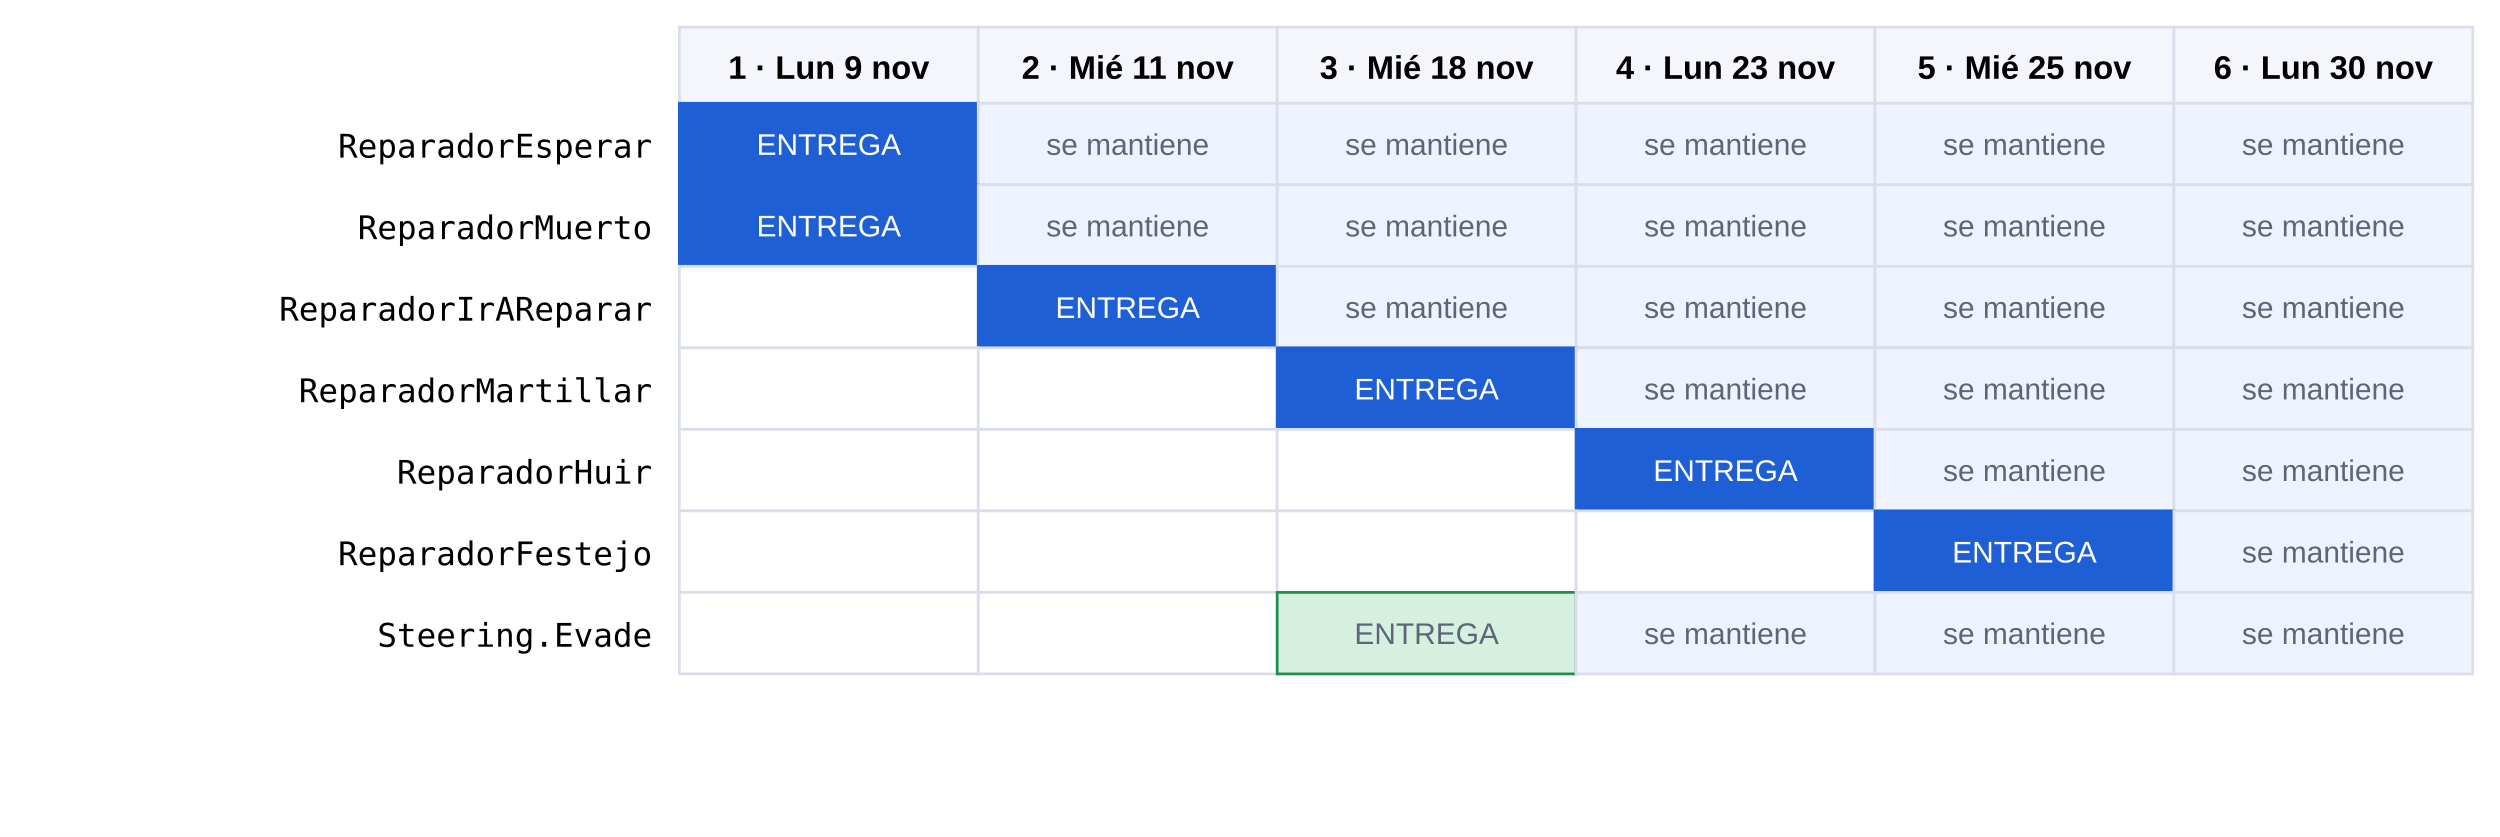
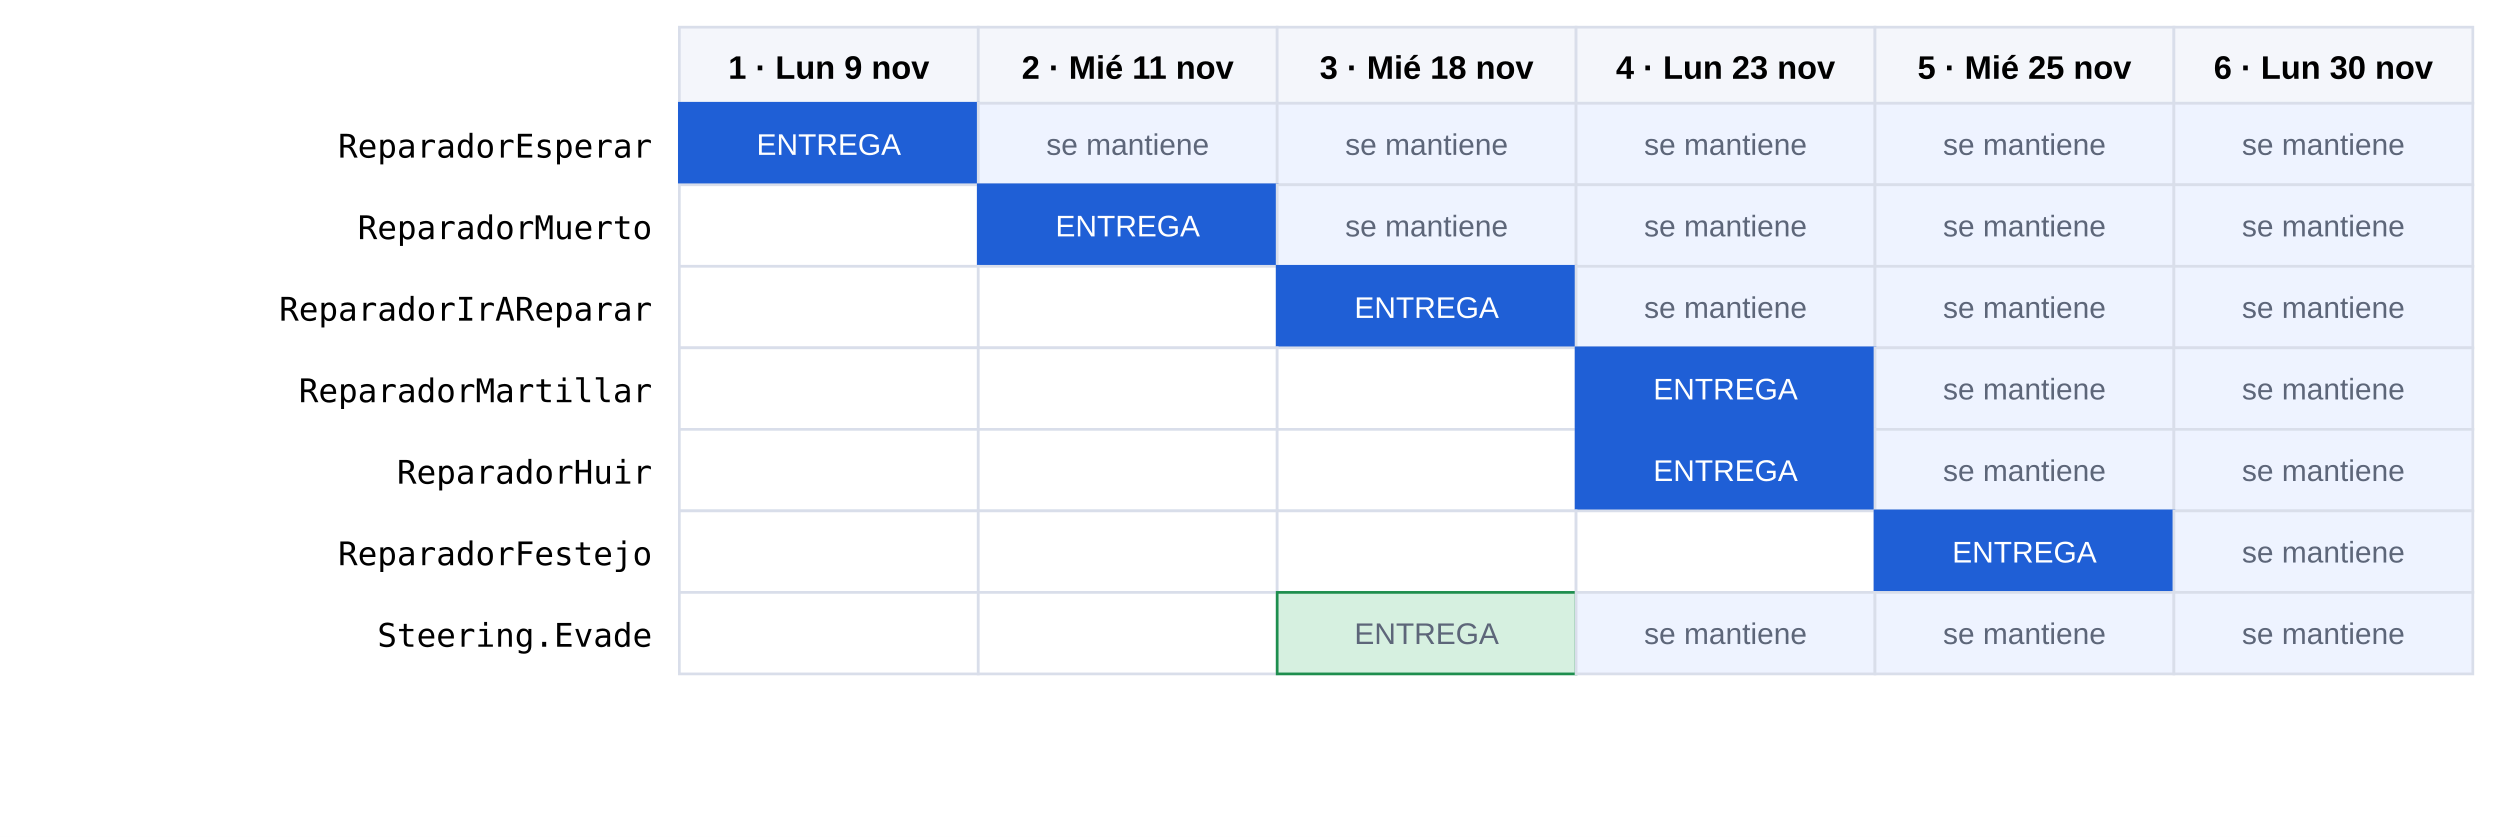
<svg xmlns="http://www.w3.org/2000/svg" viewBox="0 0 920 308" width="920" height="308" aria-label="Linea de tiempo de entregas" role="img">
  <rect x="0" y="0" width="920" height="308" fill="#ffffff" />
  <g font-family="system-ui,Arial,sans-serif" font-size="12">
    <rect fill="#f4f6fb" height="28" stroke="#d9deea" width="110" x="250" y="10" />
    <text font-weight="700" text-anchor="middle" x="305" y="29">1 · Lun 9 nov</text>
    <rect fill="#f4f6fb" height="28" stroke="#d9deea" width="110" x="360" y="10" />
    <text font-weight="700" text-anchor="middle" x="415" y="29">2 · Mié 11 nov</text>
    <rect fill="#f4f6fb" height="28" stroke="#d9deea" width="110" x="470" y="10" />
    <text font-weight="700" text-anchor="middle" x="525" y="29">3 · Mié 18 nov</text>
    <rect fill="#f4f6fb" height="28" stroke="#d9deea" width="110" x="580" y="10" />
    <text font-weight="700" text-anchor="middle" x="635" y="29">4 · Lun 23 nov</text>
    <rect fill="#f4f6fb" height="28" stroke="#d9deea" width="110" x="690" y="10" />
    <text font-weight="700" text-anchor="middle" x="745" y="29">5 · Mié 25 nov</text>
    <rect fill="#f4f6fb" height="28" stroke="#d9deea" width="110" x="800" y="10" />
    <text font-weight="700" text-anchor="middle" x="855" y="29">6 · Lun 30 nov</text>
    <text font-family="ui-monospace,Consolas,monospace" font-size="12" text-anchor="end" x="240" y="58">ReparadorEsperar</text>
    <rect fill="#1f5fd6" height="30" stroke="#1f5fd6" width="110" x="250" y="38" />
    <text fill="#fff" font-size="11" text-anchor="middle" x="305" y="57">ENTREGA</text>
    <rect fill="#eef3ff" height="30" stroke="#d9deea" width="110" x="360" y="38" />
    <text fill="#5d6679" font-size="11" text-anchor="middle" x="415" y="57">se mantiene</text>
    <rect fill="#eef3ff" height="30" stroke="#d9deea" width="110" x="470" y="38" />
    <text fill="#5d6679" font-size="11" text-anchor="middle" x="525" y="57">se mantiene</text>
    <rect fill="#eef3ff" height="30" stroke="#d9deea" width="110" x="580" y="38" />
    <text fill="#5d6679" font-size="11" text-anchor="middle" x="635" y="57">se mantiene</text>
    <rect fill="#eef3ff" height="30" stroke="#d9deea" width="110" x="690" y="38" />
    <text fill="#5d6679" font-size="11" text-anchor="middle" x="745" y="57">se mantiene</text>
    <rect fill="#eef3ff" height="30" stroke="#d9deea" width="110" x="800" y="38" />
    <text fill="#5d6679" font-size="11" text-anchor="middle" x="855" y="57">se mantiene</text>
    <text font-family="ui-monospace,Consolas,monospace" font-size="12" text-anchor="end" x="240" y="88">ReparadorMuerto</text>
-     <rect fill="#1f5fd6" height="30" stroke="#1f5fd6" width="110" x="250" y="68" />
-     <text fill="#fff" font-size="11" text-anchor="middle" x="305" y="87">ENTREGA</text>
-     <rect fill="#eef3ff" height="30" stroke="#d9deea" width="110" x="360" y="68" />
-     <text fill="#5d6679" font-size="11" text-anchor="middle" x="415" y="87">se mantiene</text>
+     <rect fill="#fff" height="30" stroke="#d9deea" width="110" x="250" y="68" />
+     <text fill="#5d6679" font-size="11" text-anchor="middle" x="305" y="87" />
+     <rect fill="#1f5fd6" height="30" stroke="#1f5fd6" width="110" x="360" y="68" />
+     <text fill="#fff" font-size="11" text-anchor="middle" x="415" y="87">ENTREGA</text>
    <rect fill="#eef3ff" height="30" stroke="#d9deea" width="110" x="470" y="68" />
    <text fill="#5d6679" font-size="11" text-anchor="middle" x="525" y="87">se mantiene</text>
    <rect fill="#eef3ff" height="30" stroke="#d9deea" width="110" x="580" y="68" />
    <text fill="#5d6679" font-size="11" text-anchor="middle" x="635" y="87">se mantiene</text>
    <rect fill="#eef3ff" height="30" stroke="#d9deea" width="110" x="690" y="68" />
    <text fill="#5d6679" font-size="11" text-anchor="middle" x="745" y="87">se mantiene</text>
    <rect fill="#eef3ff" height="30" stroke="#d9deea" width="110" x="800" y="68" />
    <text fill="#5d6679" font-size="11" text-anchor="middle" x="855" y="87">se mantiene</text>
    <text font-family="ui-monospace,Consolas,monospace" font-size="12" text-anchor="end" x="240" y="118">ReparadorIrAReparar</text>
    <rect fill="#fff" height="30" stroke="#d9deea" width="110" x="250" y="98" />
    <text fill="#5d6679" font-size="11" text-anchor="middle" x="305" y="117" />
-     <rect fill="#1f5fd6" height="30" stroke="#1f5fd6" width="110" x="360" y="98" />
-     <text fill="#fff" font-size="11" text-anchor="middle" x="415" y="117">ENTREGA</text>
-     <rect fill="#eef3ff" height="30" stroke="#d9deea" width="110" x="470" y="98" />
-     <text fill="#5d6679" font-size="11" text-anchor="middle" x="525" y="117">se mantiene</text>
+     <rect fill="#fff" height="30" stroke="#d9deea" width="110" x="360" y="98" />
+     <text fill="#5d6679" font-size="11" text-anchor="middle" x="415" y="117" />
+     <rect fill="#1f5fd6" height="30" stroke="#1f5fd6" width="110" x="470" y="98" />
+     <text fill="#fff" font-size="11" text-anchor="middle" x="525" y="117">ENTREGA</text>
    <rect fill="#eef3ff" height="30" stroke="#d9deea" width="110" x="580" y="98" />
    <text fill="#5d6679" font-size="11" text-anchor="middle" x="635" y="117">se mantiene</text>
    <rect fill="#eef3ff" height="30" stroke="#d9deea" width="110" x="690" y="98" />
    <text fill="#5d6679" font-size="11" text-anchor="middle" x="745" y="117">se mantiene</text>
    <rect fill="#eef3ff" height="30" stroke="#d9deea" width="110" x="800" y="98" />
    <text fill="#5d6679" font-size="11" text-anchor="middle" x="855" y="117">se mantiene</text>
    <text font-family="ui-monospace,Consolas,monospace" font-size="12" text-anchor="end" x="240" y="148">ReparadorMartillar</text>
    <rect fill="#fff" height="30" stroke="#d9deea" width="110" x="250" y="128" />
    <text fill="#5d6679" font-size="11" text-anchor="middle" x="305" y="147" />
    <rect fill="#fff" height="30" stroke="#d9deea" width="110" x="360" y="128" />
    <text fill="#5d6679" font-size="11" text-anchor="middle" x="415" y="147" />
-     <rect fill="#1f5fd6" height="30" stroke="#1f5fd6" width="110" x="470" y="128" />
-     <text fill="#fff" font-size="11" text-anchor="middle" x="525" y="147">ENTREGA</text>
-     <rect fill="#eef3ff" height="30" stroke="#d9deea" width="110" x="580" y="128" />
-     <text fill="#5d6679" font-size="11" text-anchor="middle" x="635" y="147">se mantiene</text>
+     <rect fill="#fff" height="30" stroke="#d9deea" width="110" x="470" y="128" />
+     <text fill="#5d6679" font-size="11" text-anchor="middle" x="525" y="147" />
+     <rect fill="#1f5fd6" height="30" stroke="#1f5fd6" width="110" x="580" y="128" />
+     <text fill="#fff" font-size="11" text-anchor="middle" x="635" y="147">ENTREGA</text>
    <rect fill="#eef3ff" height="30" stroke="#d9deea" width="110" x="690" y="128" />
    <text fill="#5d6679" font-size="11" text-anchor="middle" x="745" y="147">se mantiene</text>
    <rect fill="#eef3ff" height="30" stroke="#d9deea" width="110" x="800" y="128" />
    <text fill="#5d6679" font-size="11" text-anchor="middle" x="855" y="147">se mantiene</text>
    <text font-family="ui-monospace,Consolas,monospace" font-size="12" text-anchor="end" x="240" y="178">ReparadorHuir</text>
    <rect fill="#fff" height="30" stroke="#d9deea" width="110" x="250" y="158" />
    <text fill="#5d6679" font-size="11" text-anchor="middle" x="305" y="177" />
    <rect fill="#fff" height="30" stroke="#d9deea" width="110" x="360" y="158" />
    <text fill="#5d6679" font-size="11" text-anchor="middle" x="415" y="177" />
    <rect fill="#fff" height="30" stroke="#d9deea" width="110" x="470" y="158" />
    <text fill="#5d6679" font-size="11" text-anchor="middle" x="525" y="177" />
    <rect fill="#1f5fd6" height="30" stroke="#1f5fd6" width="110" x="580" y="158" />
    <text fill="#fff" font-size="11" text-anchor="middle" x="635" y="177">ENTREGA</text>
    <rect fill="#eef3ff" height="30" stroke="#d9deea" width="110" x="690" y="158" />
    <text fill="#5d6679" font-size="11" text-anchor="middle" x="745" y="177">se mantiene</text>
    <rect fill="#eef3ff" height="30" stroke="#d9deea" width="110" x="800" y="158" />
    <text fill="#5d6679" font-size="11" text-anchor="middle" x="855" y="177">se mantiene</text>
    <text font-family="ui-monospace,Consolas,monospace" font-size="12" text-anchor="end" x="240" y="208">ReparadorFestejo</text>
    <rect fill="#fff" height="30" stroke="#d9deea" width="110" x="250" y="188" />
    <text fill="#5d6679" font-size="11" text-anchor="middle" x="305" y="207" />
    <rect fill="#fff" height="30" stroke="#d9deea" width="110" x="360" y="188" />
    <text fill="#5d6679" font-size="11" text-anchor="middle" x="415" y="207" />
    <rect fill="#fff" height="30" stroke="#d9deea" width="110" x="470" y="188" />
    <text fill="#5d6679" font-size="11" text-anchor="middle" x="525" y="207" />
    <rect fill="#fff" height="30" stroke="#d9deea" width="110" x="580" y="188" />
    <text fill="#5d6679" font-size="11" text-anchor="middle" x="635" y="207" />
    <rect fill="#1f5fd6" height="30" stroke="#1f5fd6" width="110" x="690" y="188" />
    <text fill="#fff" font-size="11" text-anchor="middle" x="745" y="207">ENTREGA</text>
    <rect fill="#eef3ff" height="30" stroke="#d9deea" width="110" x="800" y="188" />
    <text fill="#5d6679" font-size="11" text-anchor="middle" x="855" y="207">se mantiene</text>
    <text font-family="ui-monospace,Consolas,monospace" font-size="12" text-anchor="end" x="240" y="238">Steering.Evade</text>
    <rect fill="#fff" height="30" stroke="#d9deea" width="110" x="250" y="218" />
    <text fill="#5d6679" font-size="11" text-anchor="middle" x="305" y="237" />
    <rect fill="#fff" height="30" stroke="#d9deea" width="110" x="360" y="218" />
    <text fill="#5d6679" font-size="11" text-anchor="middle" x="415" y="237" />
    <rect fill="#d6f0e0" height="30" stroke="#1e8e4e" width="110" x="470" y="218" />
    <text fill="#5d6679" font-size="11" text-anchor="middle" x="525" y="237">ENTREGA</text>
    <rect fill="#eef3ff" height="30" stroke="#d9deea" width="110" x="580" y="218" />
    <text fill="#5d6679" font-size="11" text-anchor="middle" x="635" y="237">se mantiene</text>
    <rect fill="#eef3ff" height="30" stroke="#d9deea" width="110" x="690" y="218" />
    <text fill="#5d6679" font-size="11" text-anchor="middle" x="745" y="237">se mantiene</text>
    <rect fill="#eef3ff" height="30" stroke="#d9deea" width="110" x="800" y="218" />
    <text fill="#5d6679" font-size="11" text-anchor="middle" x="855" y="237">se mantiene</text>
  </g>
</svg>
